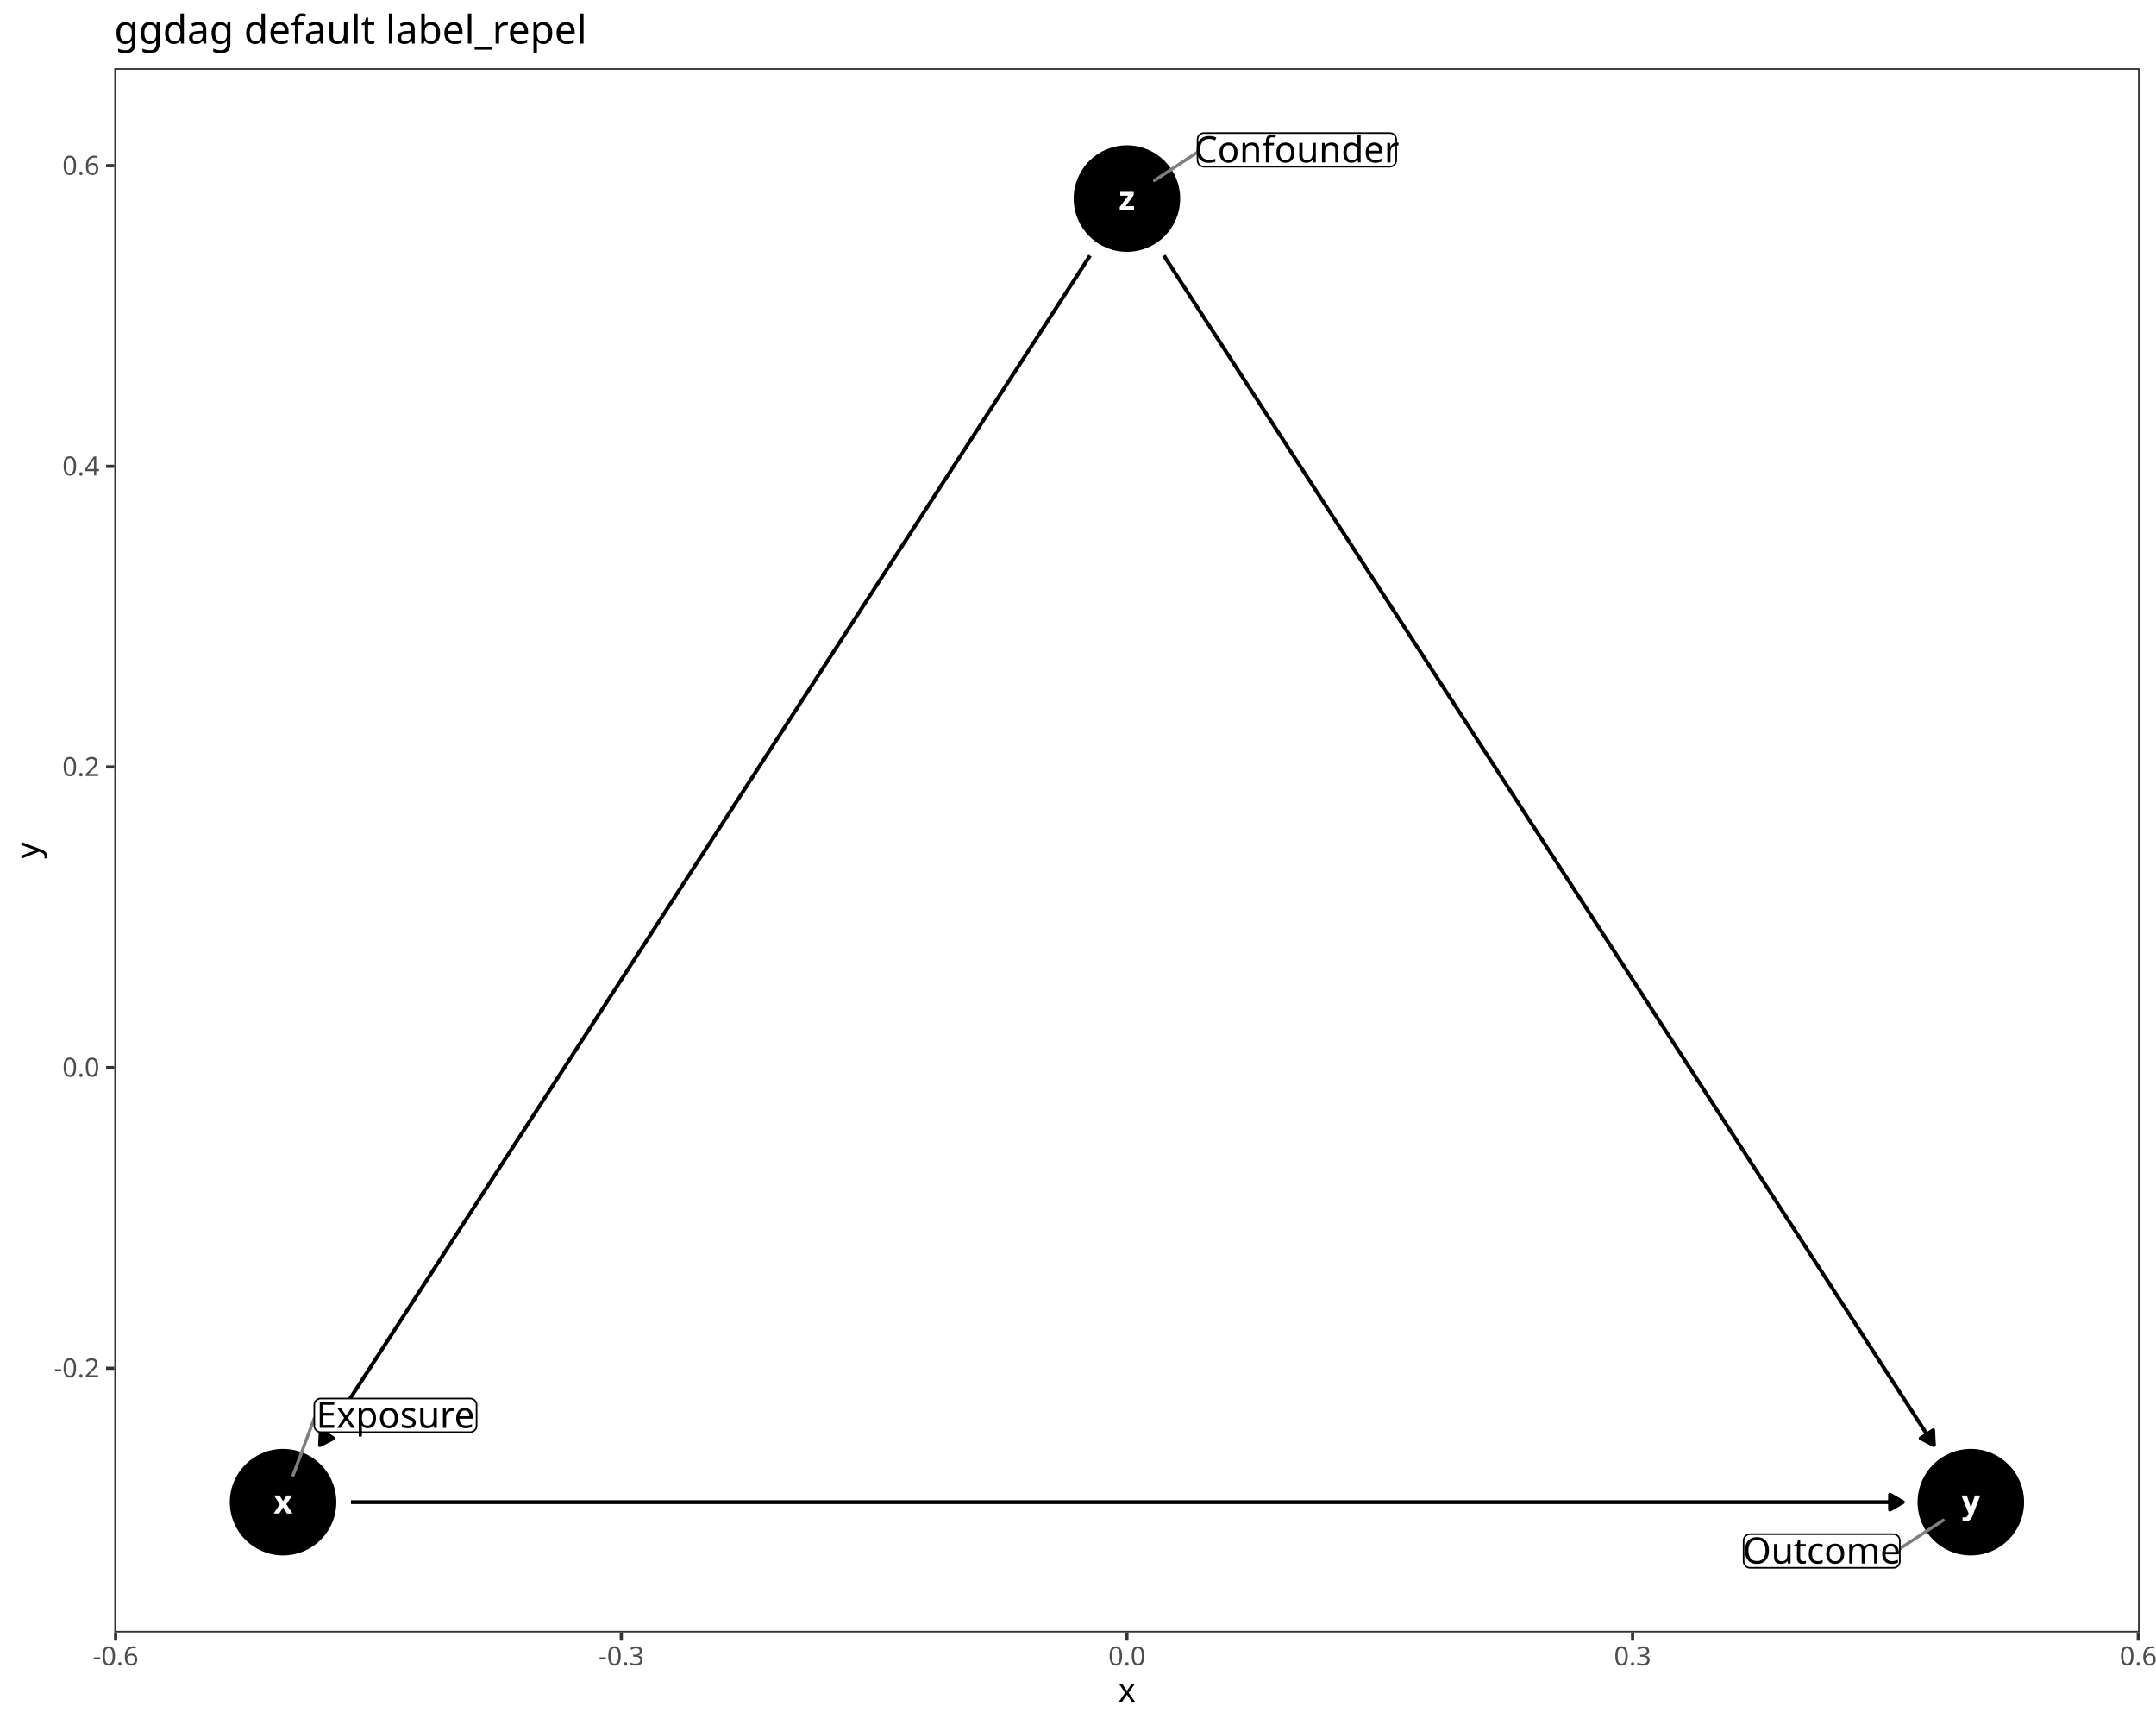
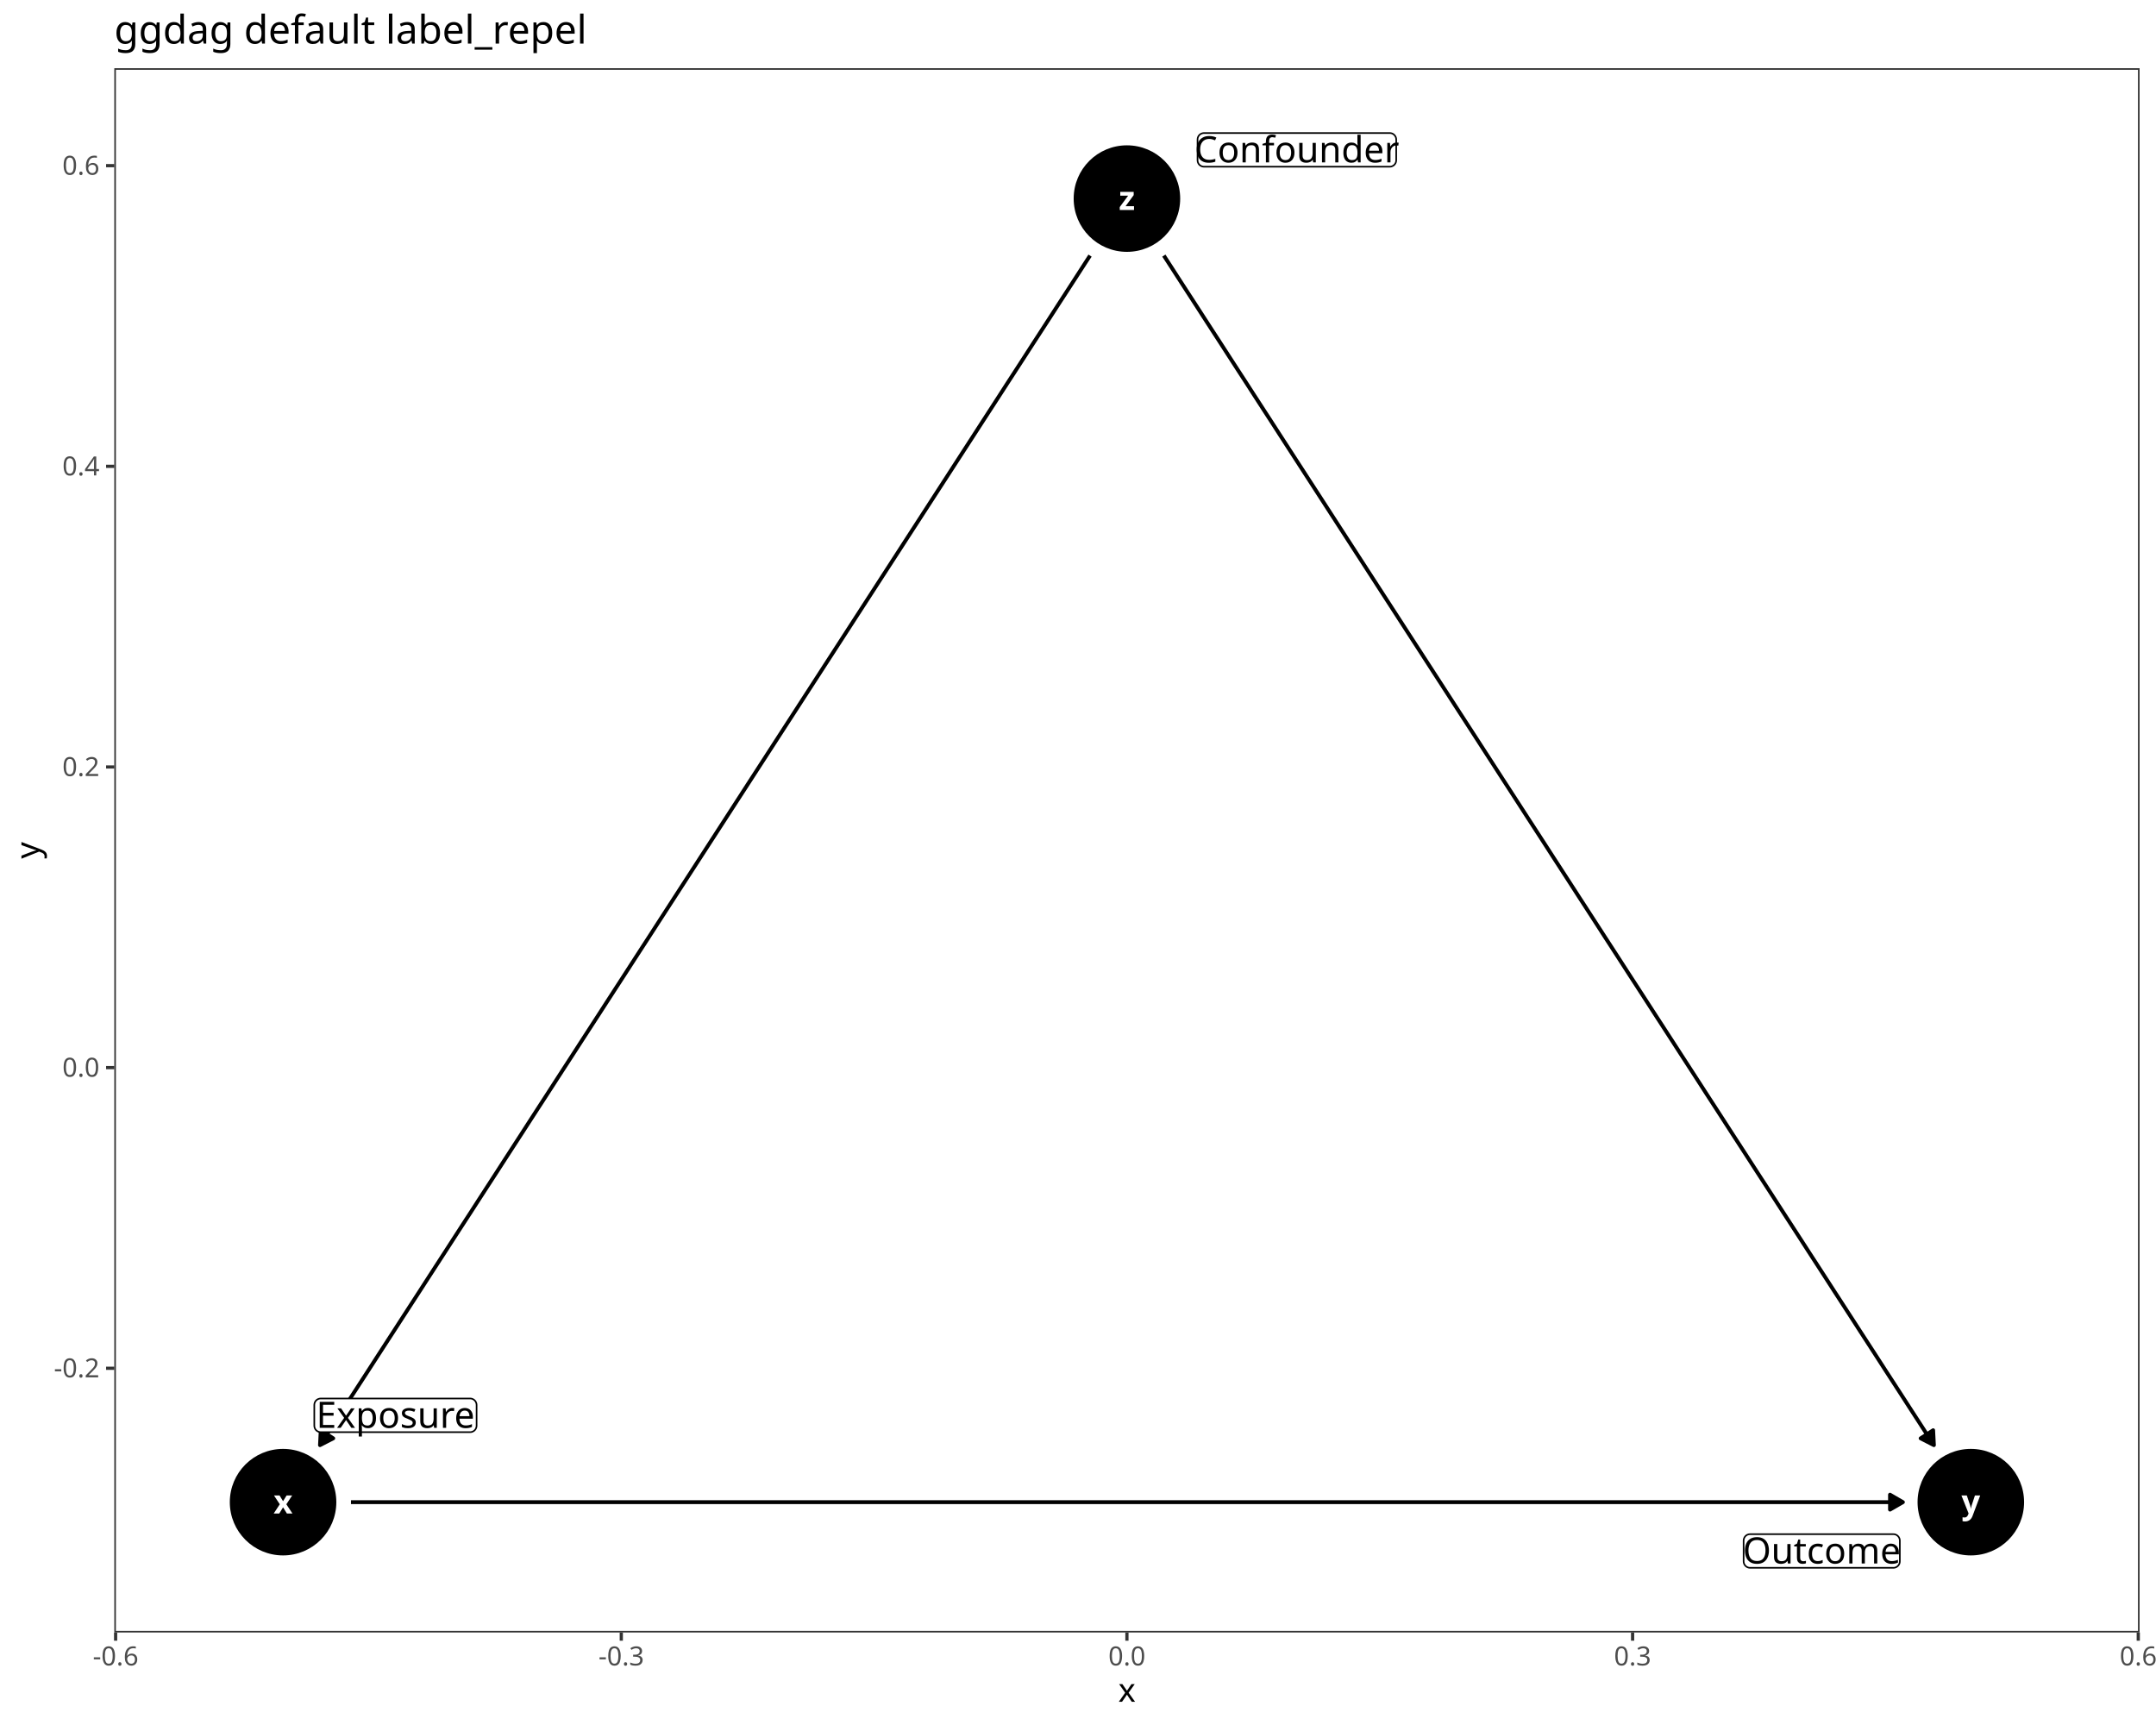
<svg xmlns="http://www.w3.org/2000/svg" class="svglite" data-engine-version="2.0" width="720.00pt" height="576.00pt" viewBox="0 0 720.00 576.00">
  <defs>
    <style type="text/css">
    .svglite line, .svglite polyline, .svglite polygon, .svglite path, .svglite rect, .svglite circle {
      fill: none;
      stroke: #000000;
      stroke-linecap: round;
      stroke-linejoin: round;
      stroke-miterlimit: 10.00;
    }
  </style>
  </defs>
  <rect width="100%" height="100%" style="stroke: none; fill: #FFFFFF;" />
  <defs>
    <clipPath id="cpMC4wMHw3MjAuMDB8MC4wMHw1NzYuMDA=">
      <rect x="0.00" y="0.00" width="720.00" height="576.00" />
    </clipPath>
  </defs>
  <g clip-path="url(#cpMC4wMHw3MjAuMDB8MC4wMHw1NzYuMDA=)">
    <rect x="0.00" y="0.00" width="720.00" height="576.00" style="stroke-width: 1.07; stroke: #FFFFFF; fill: #FFFFFF;" />
  </g>
  <defs>
    <clipPath id="cpMzguMTd8NzE0LjUyfDIyLjc4fDU0NS4xMQ==">
      <rect x="38.17" y="22.78" width="676.35" height="522.33" />
    </clipPath>
  </defs>
  <g clip-path="url(#cpMzguMTd8NzE0LjUyfDIyLjc4fDU0NS4xMQ==)">
    <rect x="38.17" y="22.78" width="676.35" height="522.33" style="stroke-width: 1.07; stroke: none; fill: #FFFFFF;" />
    <circle cx="94.53" cy="501.59" r="17.43" style="stroke-width: 0.71; fill: #000000;" />
    <circle cx="658.16" cy="501.59" r="17.43" style="stroke-width: 0.71; fill: #000000;" />
    <circle cx="376.34" cy="66.31" r="17.43" style="stroke-width: 0.71; fill: #000000;" />
    <polyline points="117.21,501.59 117.30,501.59 123.00,501.59 128.69,501.59 134.38,501.59 140.08,501.59 145.77,501.59 151.46,501.59 157.16,501.59 162.85,501.59 168.54,501.59 174.24,501.59 179.93,501.59 185.62,501.59 191.32,501.59 197.01,501.59 202.70,501.59 208.40,501.59 214.09,501.59 219.78,501.59 225.47,501.59 231.17,501.59 236.86,501.59 242.55,501.59 248.25,501.59 253.94,501.59 259.63,501.59 265.33,501.59 271.02,501.59 276.71,501.59 282.41,501.59 288.10,501.59 293.79,501.59 299.49,501.59 305.18,501.59 310.87,501.59 316.57,501.59 322.26,501.59 327.95,501.59 333.65,501.59 339.34,501.59 345.03,501.59 350.73,501.59 356.42,501.59 362.11,501.59 367.80,501.59 373.50,501.59 379.19,501.59 384.88,501.59 390.58,501.59 396.27,501.59 401.96,501.59 407.66,501.59 413.35,501.59 419.04,501.59 424.74,501.59 430.43,501.59 436.12,501.59 441.82,501.59 447.51,501.59 453.20,501.59 458.90,501.59 464.59,501.59 470.28,501.59 475.98,501.59 481.67,501.59 487.36,501.59 493.06,501.59 498.75,501.59 504.44,501.59 510.13,501.59 515.83,501.59 521.52,501.59 527.21,501.59 532.91,501.59 538.60,501.59 544.29,501.59 549.99,501.59 555.68,501.59 561.37,501.59 567.07,501.59 572.76,501.59 578.45,501.59 584.15,501.59 589.84,501.59 595.53,501.59 601.23,501.59 606.92,501.59 612.61,501.59 618.31,501.59 624.00,501.59 629.69,501.59 635.39,501.59 635.48,501.59 " style="stroke-width: 1.28; stroke-linecap: butt;" />
    <polygon points="631.17,504.08 635.48,501.59 631.17,499.09 " style="stroke-width: 1.28; stroke-linecap: butt; fill: #000000;" />
    <polyline points="364.02,85.35 362.11,88.29 359.27,92.69 356.42,97.09 353.57,101.48 350.73,105.88 347.88,110.28 345.03,114.67 342.19,119.07 339.34,123.47 336.49,127.86 333.65,132.26 330.80,136.66 327.95,141.05 325.11,145.45 322.26,149.85 319.41,154.25 316.57,158.64 313.72,163.04 310.87,167.44 308.03,171.83 305.18,176.23 302.33,180.63 299.49,185.02 296.64,189.42 293.79,193.82 290.95,198.21 288.10,202.61 285.25,207.01 282.41,211.40 279.56,215.80 276.71,220.20 273.87,224.59 271.02,228.99 268.17,233.39 265.33,237.78 262.48,242.18 259.63,246.58 256.79,250.97 253.94,255.37 251.09,259.77 248.25,264.16 245.40,268.56 242.55,272.96 239.71,277.35 236.86,281.75 234.01,286.15 231.17,290.54 228.32,294.94 225.47,299.34 222.63,303.73 219.78,308.13 216.94,312.53 214.09,316.92 211.24,321.32 208.40,325.72 205.55,330.11 202.70,334.51 199.86,338.91 197.01,343.30 194.16,347.70 191.32,352.10 188.47,356.49 185.62,360.89 182.78,365.29 179.93,369.68 177.08,374.08 174.24,378.48 171.39,382.87 168.54,387.27 165.70,391.67 162.85,396.06 160.00,400.46 157.16,404.86 154.31,409.25 151.46,413.65 148.62,418.05 145.77,422.44 142.92,426.84 140.08,431.24 137.23,435.63 134.38,440.03 131.54,444.43 128.69,448.82 125.84,453.22 123.00,457.62 120.15,462.01 117.30,466.41 114.46,470.81 111.61,475.20 108.76,479.60 106.86,482.55 " style="stroke-width: 1.28; stroke-linecap: butt;" />
    <polygon points="107.11,477.57 106.86,482.55 111.29,480.28 " style="stroke-width: 1.28; stroke-linecap: butt; fill: #000000;" />
    <polyline points="388.67,85.35 390.58,88.29 393.42,92.69 396.27,97.09 399.12,101.48 401.96,105.88 404.81,110.28 407.66,114.67 410.50,119.07 413.35,123.47 416.20,127.86 419.04,132.26 421.89,136.66 424.74,141.05 427.58,145.45 430.43,149.85 433.28,154.25 436.12,158.64 438.97,163.04 441.82,167.44 444.66,171.83 447.51,176.23 450.36,180.63 453.20,185.02 456.05,189.42 458.90,193.82 461.74,198.21 464.59,202.61 467.44,207.01 470.28,211.40 473.13,215.80 475.98,220.20 478.82,224.59 481.67,228.99 484.52,233.39 487.36,237.78 490.21,242.18 493.06,246.58 495.90,250.97 498.75,255.37 501.59,259.77 504.44,264.16 507.29,268.56 510.13,272.96 512.98,277.35 515.83,281.75 518.67,286.15 521.52,290.54 524.37,294.94 527.21,299.34 530.06,303.73 532.91,308.13 535.75,312.53 538.60,316.92 541.45,321.32 544.29,325.72 547.14,330.11 549.99,334.51 552.83,338.91 555.68,343.30 558.53,347.70 561.37,352.10 564.22,356.49 567.07,360.89 569.91,365.29 572.76,369.68 575.61,374.08 578.45,378.48 581.30,382.87 584.15,387.27 586.99,391.67 589.84,396.06 592.69,400.46 595.53,404.86 598.38,409.25 601.23,413.65 604.07,418.05 606.92,422.44 609.77,426.84 612.61,431.24 615.46,435.63 618.31,440.03 621.15,444.43 624.00,448.82 626.85,453.22 629.69,457.62 632.54,462.01 635.39,466.41 638.23,470.81 641.08,475.20 643.92,479.60 645.83,482.55 " style="stroke-width: 1.28; stroke-linecap: butt;" />
    <polygon points="641.40,480.28 645.83,482.55 645.58,477.57 " style="stroke-width: 1.28; stroke-linecap: butt; fill: #000000;" />
    <text x="94.53" y="505.38" text-anchor="middle" style="font-size: 11.04px; font-weight: bold; fill: #FFFFFF; font-family: sans;" textLength="5.52px" lengthAdjust="spacingAndGlyphs">x</text>
    <text x="658.16" y="505.38" text-anchor="middle" style="font-size: 11.04px; font-weight: bold; fill: #FFFFFF; font-family: sans;" textLength="5.52px" lengthAdjust="spacingAndGlyphs">y</text>
    <text x="376.34" y="70.11" text-anchor="middle" style="font-size: 11.04px; font-weight: bold; fill: #FFFFFF; font-family: sans;" textLength="5.52px" lengthAdjust="spacingAndGlyphs">z</text>
-     <line x1="104.96" y1="473.60" x2="97.88" y2="492.59" style="stroke-width: 1.07; stroke: #7F7F7F;" />
-     <line x1="634.45" y1="517.13" x2="648.92" y2="507.64" style="stroke-width: 1.07; stroke: #7F7F7F;" />
-     <line x1="399.92" y1="50.81" x2="385.57" y2="60.24" style="stroke-width: 1.07; stroke: #7F7F7F;" />
    <polygon points="107.12,478.21 157.00,478.21 156.91,478.21 157.26,478.20 157.60,478.13 157.92,478.00 158.22,477.83 158.49,477.61 158.72,477.35 158.91,477.06 159.04,476.74 159.13,476.40 159.16,476.05 159.16,476.05 159.16,469.14 159.16,469.14 159.13,468.79 159.04,468.45 158.91,468.13 158.72,467.84 158.49,467.58 158.22,467.36 157.92,467.18 157.60,467.06 157.26,466.99 157.00,466.98 107.12,466.98 107.38,466.99 107.03,466.98 106.69,467.02 106.35,467.12 106.04,467.26 105.75,467.46 105.50,467.70 105.29,467.98 105.13,468.29 105.02,468.62 104.97,468.96 104.96,469.14 104.96,476.05 104.97,475.88 104.97,476.23 105.02,476.57 105.13,476.90 105.29,477.21 105.50,477.48 105.75,477.73 106.04,477.92 106.35,478.07 106.69,478.17 107.03,478.21 " style="stroke-width: 0.53; fill: #FFFFFF;" />
    <text x="132.06" y="476.77" text-anchor="middle" style="font-size: 12.14px; font-family: sans;" textLength="51.32px" lengthAdjust="spacingAndGlyphs">Exposure</text>
    <polygon points="584.44,523.51 632.29,523.51 632.20,523.51 632.55,523.50 632.89,523.43 633.21,523.30 633.52,523.13 633.78,522.91 634.02,522.65 634.20,522.36 634.34,522.04 634.42,521.70 634.45,521.35 634.45,521.35 634.45,514.44 634.45,514.44 634.42,514.09 634.34,513.75 634.20,513.43 634.02,513.14 633.78,512.88 633.52,512.66 633.21,512.48 632.89,512.36 632.55,512.29 632.29,512.28 584.44,512.28 584.70,512.29 584.36,512.28 584.01,512.32 583.68,512.42 583.36,512.56 583.08,512.76 582.83,513.00 582.62,513.28 582.46,513.59 582.35,513.92 582.29,514.26 582.28,514.44 582.28,521.35 582.29,521.18 582.29,521.53 582.35,521.87 582.46,522.20 582.62,522.51 582.83,522.78 583.08,523.03 583.36,523.22 583.68,523.37 584.01,523.47 584.36,523.51 " style="stroke-width: 0.53; fill: #FFFFFF;" />
    <text x="608.37" y="522.07" text-anchor="middle" style="font-size: 12.14px; font-family: sans;" textLength="49.28px" lengthAdjust="spacingAndGlyphs">Outcome</text>
    <polygon points="402.08,55.66 464.11,55.66 464.02,55.66 464.37,55.65 464.71,55.58 465.03,55.45 465.34,55.28 465.60,55.06 465.83,54.80 466.02,54.51 466.16,54.19 466.24,53.85 466.27,53.50 466.27,53.50 466.27,46.59 466.27,46.59 466.24,46.24 466.16,45.90 466.02,45.58 465.83,45.29 465.60,45.03 465.34,44.81 465.03,44.63 464.71,44.51 464.37,44.44 464.11,44.43 402.08,44.43 402.34,44.44 401.99,44.43 401.65,44.47 401.31,44.57 401.00,44.72 400.71,44.91 400.46,45.15 400.25,45.43 400.09,45.74 399.98,46.07 399.93,46.41 399.92,46.59 399.92,53.50 399.93,53.33 399.93,53.68 399.98,54.02 400.09,54.35 400.25,54.66 400.46,54.94 400.71,55.18 401.00,55.37 401.31,55.52 401.65,55.62 401.99,55.66 " style="stroke-width: 0.53; fill: #FFFFFF;" />
    <text x="433.09" y="54.22" text-anchor="middle" style="font-size: 12.14px; font-family: sans;" textLength="63.47px" lengthAdjust="spacingAndGlyphs">Confounder</text>
    <rect x="38.17" y="22.78" width="676.35" height="522.33" style="stroke-width: 1.07; stroke: #333333;" />
  </g>
  <g clip-path="url(#cpMC4wMHw3MjAuMDB8MC4wMHw1NzYuMDA=)">
    <text x="33.24" y="459.91" text-anchor="end" style="font-size: 8.80px; fill: #4D4D4D; font-family: sans;" textLength="15.16px" lengthAdjust="spacingAndGlyphs">-0.2</text>
    <text x="33.24" y="359.52" text-anchor="end" style="font-size: 8.80px; fill: #4D4D4D; font-family: sans;" textLength="12.23px" lengthAdjust="spacingAndGlyphs">0.0</text>
    <text x="33.24" y="259.13" text-anchor="end" style="font-size: 8.80px; fill: #4D4D4D; font-family: sans;" textLength="12.23px" lengthAdjust="spacingAndGlyphs">0.2</text>
    <text x="33.24" y="158.74" text-anchor="end" style="font-size: 8.80px; fill: #4D4D4D; font-family: sans;" textLength="12.23px" lengthAdjust="spacingAndGlyphs">0.4</text>
    <text x="33.24" y="58.35" text-anchor="end" style="font-size: 8.80px; fill: #4D4D4D; font-family: sans;" textLength="12.23px" lengthAdjust="spacingAndGlyphs">0.6</text>
    <polyline points="35.43,456.89 38.17,456.89 " style="stroke-width: 1.07; stroke: #333333; stroke-linecap: butt;" />
    <polyline points="35.43,356.49 38.17,356.49 " style="stroke-width: 1.07; stroke: #333333; stroke-linecap: butt;" />
    <polyline points="35.43,256.10 38.17,256.10 " style="stroke-width: 1.07; stroke: #333333; stroke-linecap: butt;" />
    <polyline points="35.43,155.71 38.17,155.71 " style="stroke-width: 1.07; stroke: #333333; stroke-linecap: butt;" />
    <polyline points="35.43,55.32 38.17,55.32 " style="stroke-width: 1.07; stroke: #333333; stroke-linecap: butt;" />
    <polyline points="38.61,547.85 38.61,545.11 " style="stroke-width: 1.07; stroke: #333333; stroke-linecap: butt;" />
    <polyline points="207.48,547.85 207.48,545.11 " style="stroke-width: 1.07; stroke: #333333; stroke-linecap: butt;" />
    <polyline points="376.34,547.85 376.34,545.11 " style="stroke-width: 1.07; stroke: #333333; stroke-linecap: butt;" />
    <polyline points="545.21,547.85 545.21,545.11 " style="stroke-width: 1.07; stroke: #333333; stroke-linecap: butt;" />
    <polyline points="714.08,547.85 714.08,545.11 " style="stroke-width: 1.07; stroke: #333333; stroke-linecap: butt;" />
    <text x="38.61" y="556.10" text-anchor="middle" style="font-size: 8.80px; fill: #4D4D4D; font-family: sans;" textLength="15.16px" lengthAdjust="spacingAndGlyphs">-0.6</text>
    <text x="207.48" y="556.10" text-anchor="middle" style="font-size: 8.80px; fill: #4D4D4D; font-family: sans;" textLength="15.16px" lengthAdjust="spacingAndGlyphs">-0.3</text>
    <text x="376.34" y="556.10" text-anchor="middle" style="font-size: 8.80px; fill: #4D4D4D; font-family: sans;" textLength="12.23px" lengthAdjust="spacingAndGlyphs">0.0</text>
    <text x="545.21" y="556.10" text-anchor="middle" style="font-size: 8.80px; fill: #4D4D4D; font-family: sans;" textLength="12.23px" lengthAdjust="spacingAndGlyphs">0.3</text>
    <text x="714.08" y="556.10" text-anchor="middle" style="font-size: 8.80px; fill: #4D4D4D; font-family: sans;" textLength="12.23px" lengthAdjust="spacingAndGlyphs">0.6</text>
    <text x="376.34" y="568.24" text-anchor="middle" style="font-size: 11.00px; font-family: sans;" textLength="5.50px" lengthAdjust="spacingAndGlyphs">x</text>
    <text transform="translate(13.05,283.95) rotate(-90)" text-anchor="middle" style="font-size: 11.00px; font-family: sans;" textLength="5.50px" lengthAdjust="spacingAndGlyphs">y</text>
    <text x="38.17" y="14.56" style="font-size: 13.20px; font-family: sans;" textLength="148.25px" lengthAdjust="spacingAndGlyphs">ggdag default label_repel</text>
  </g>
</svg>
